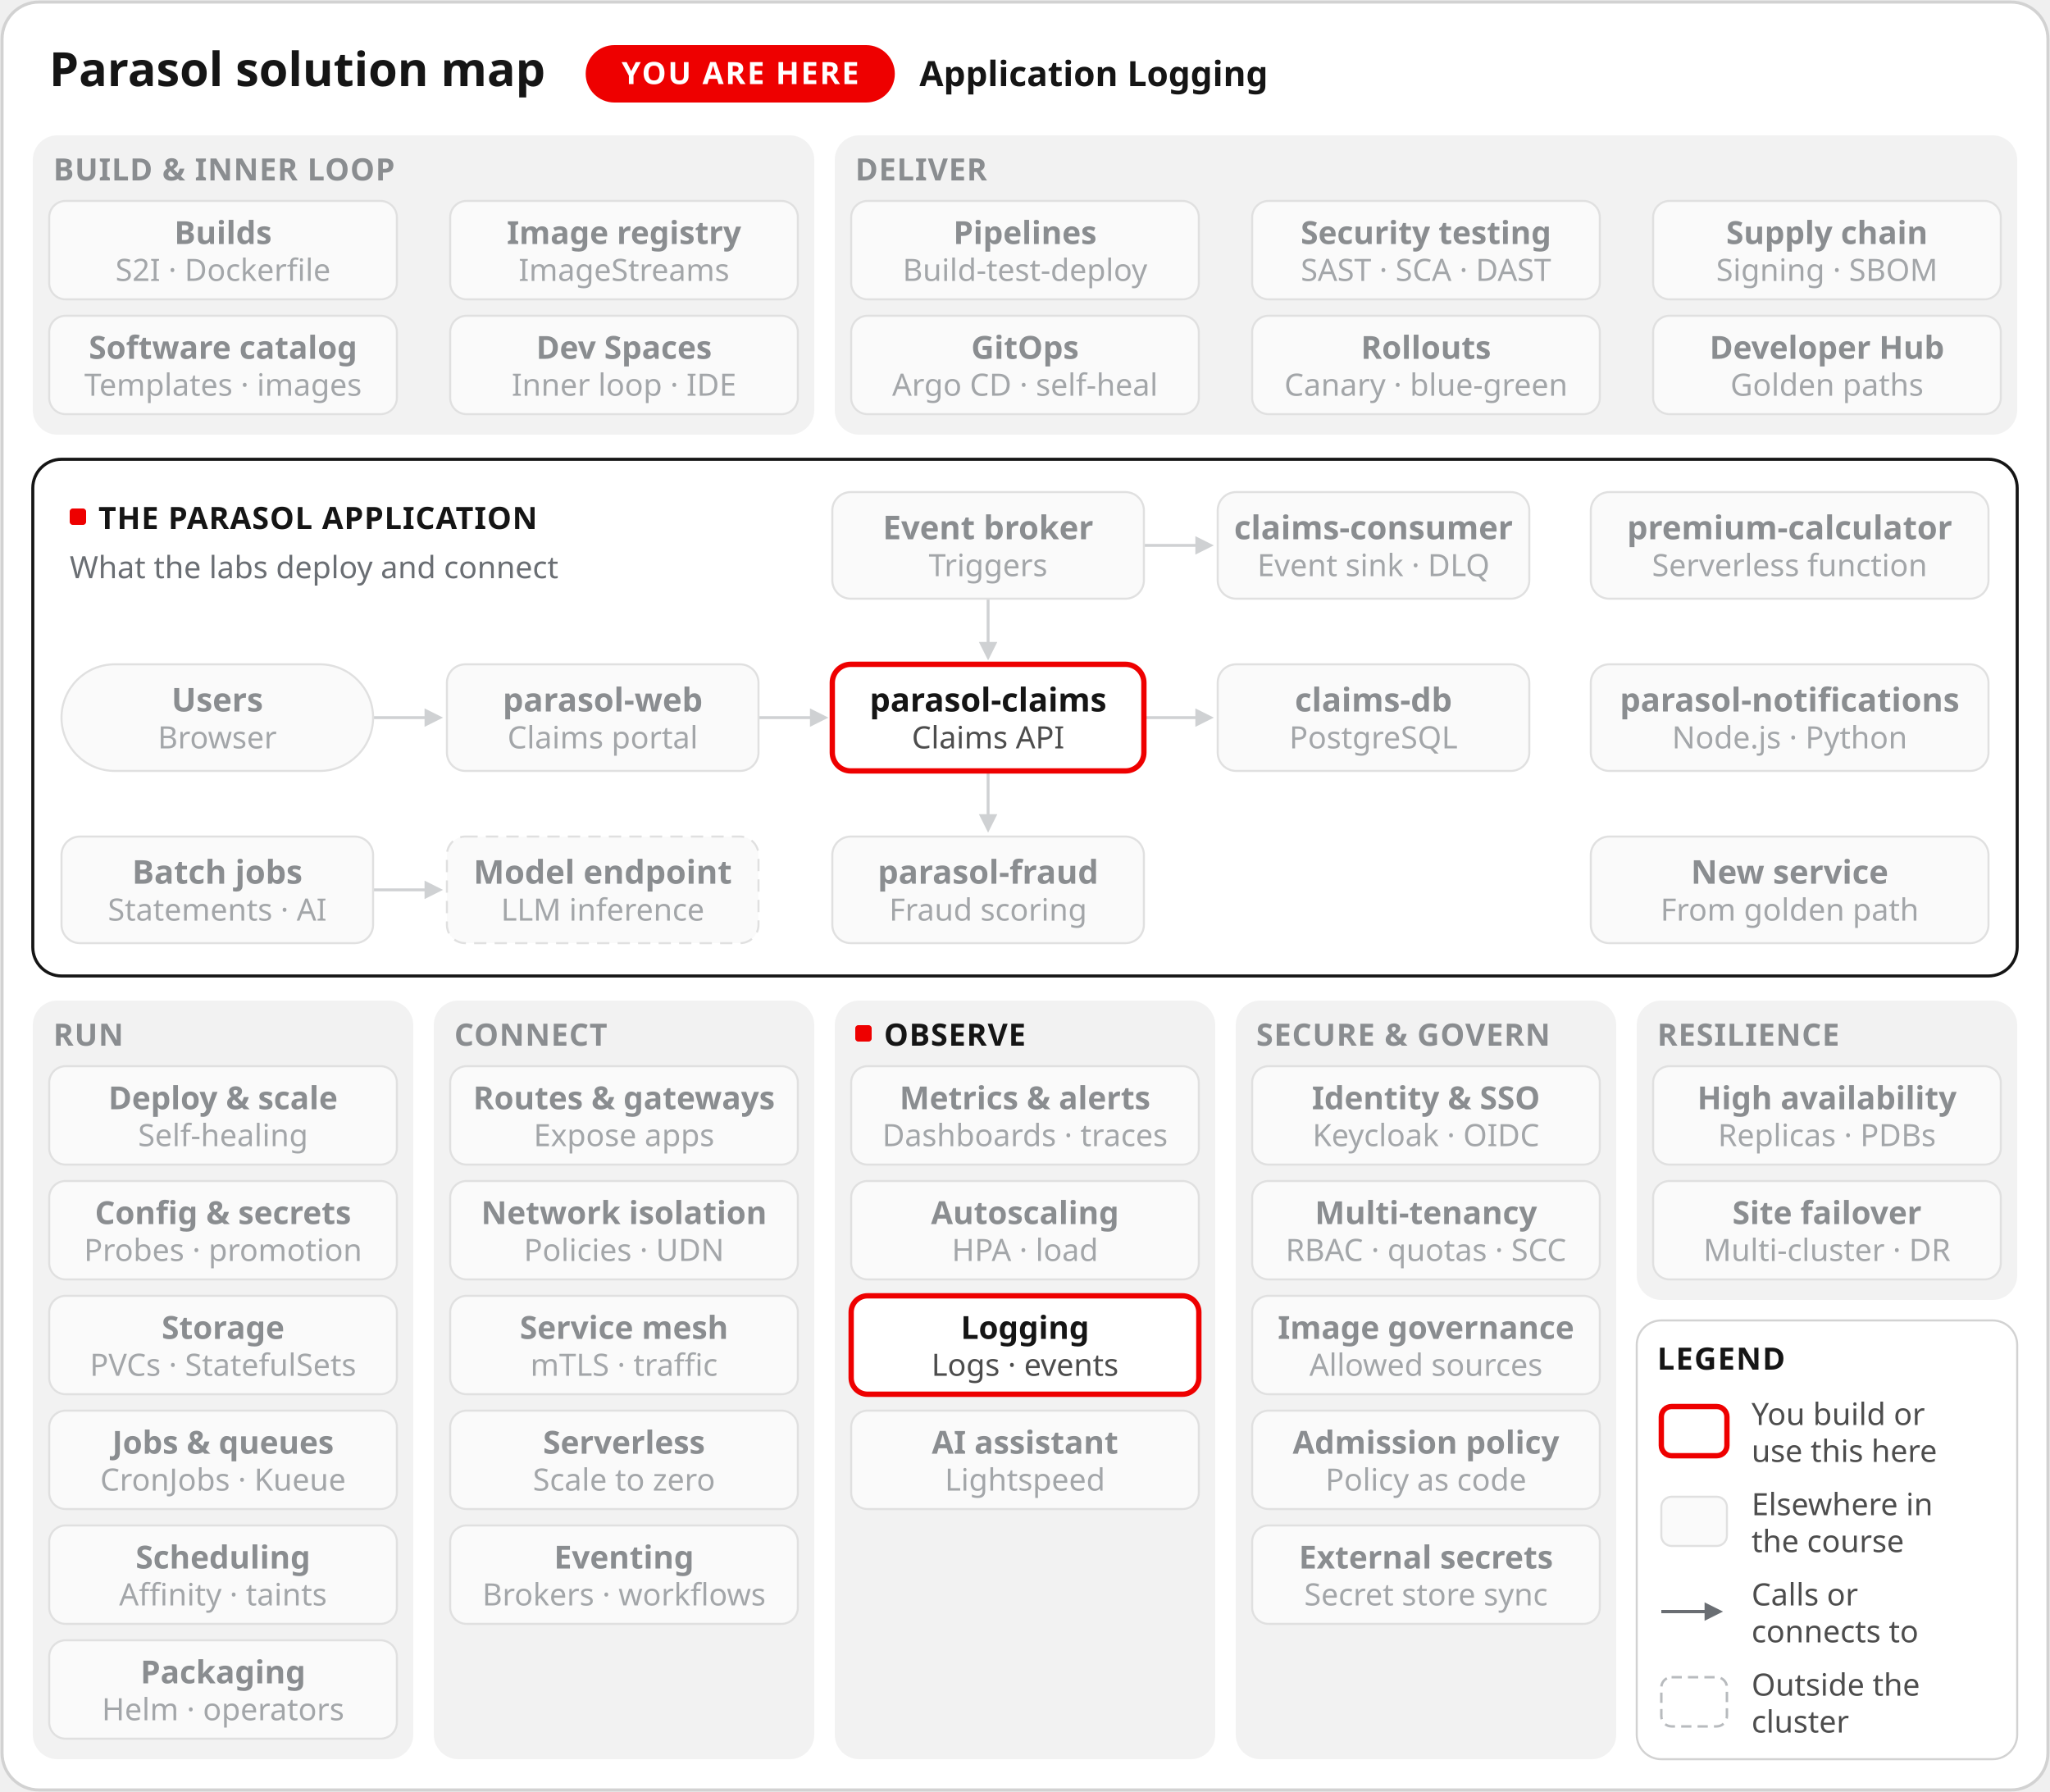
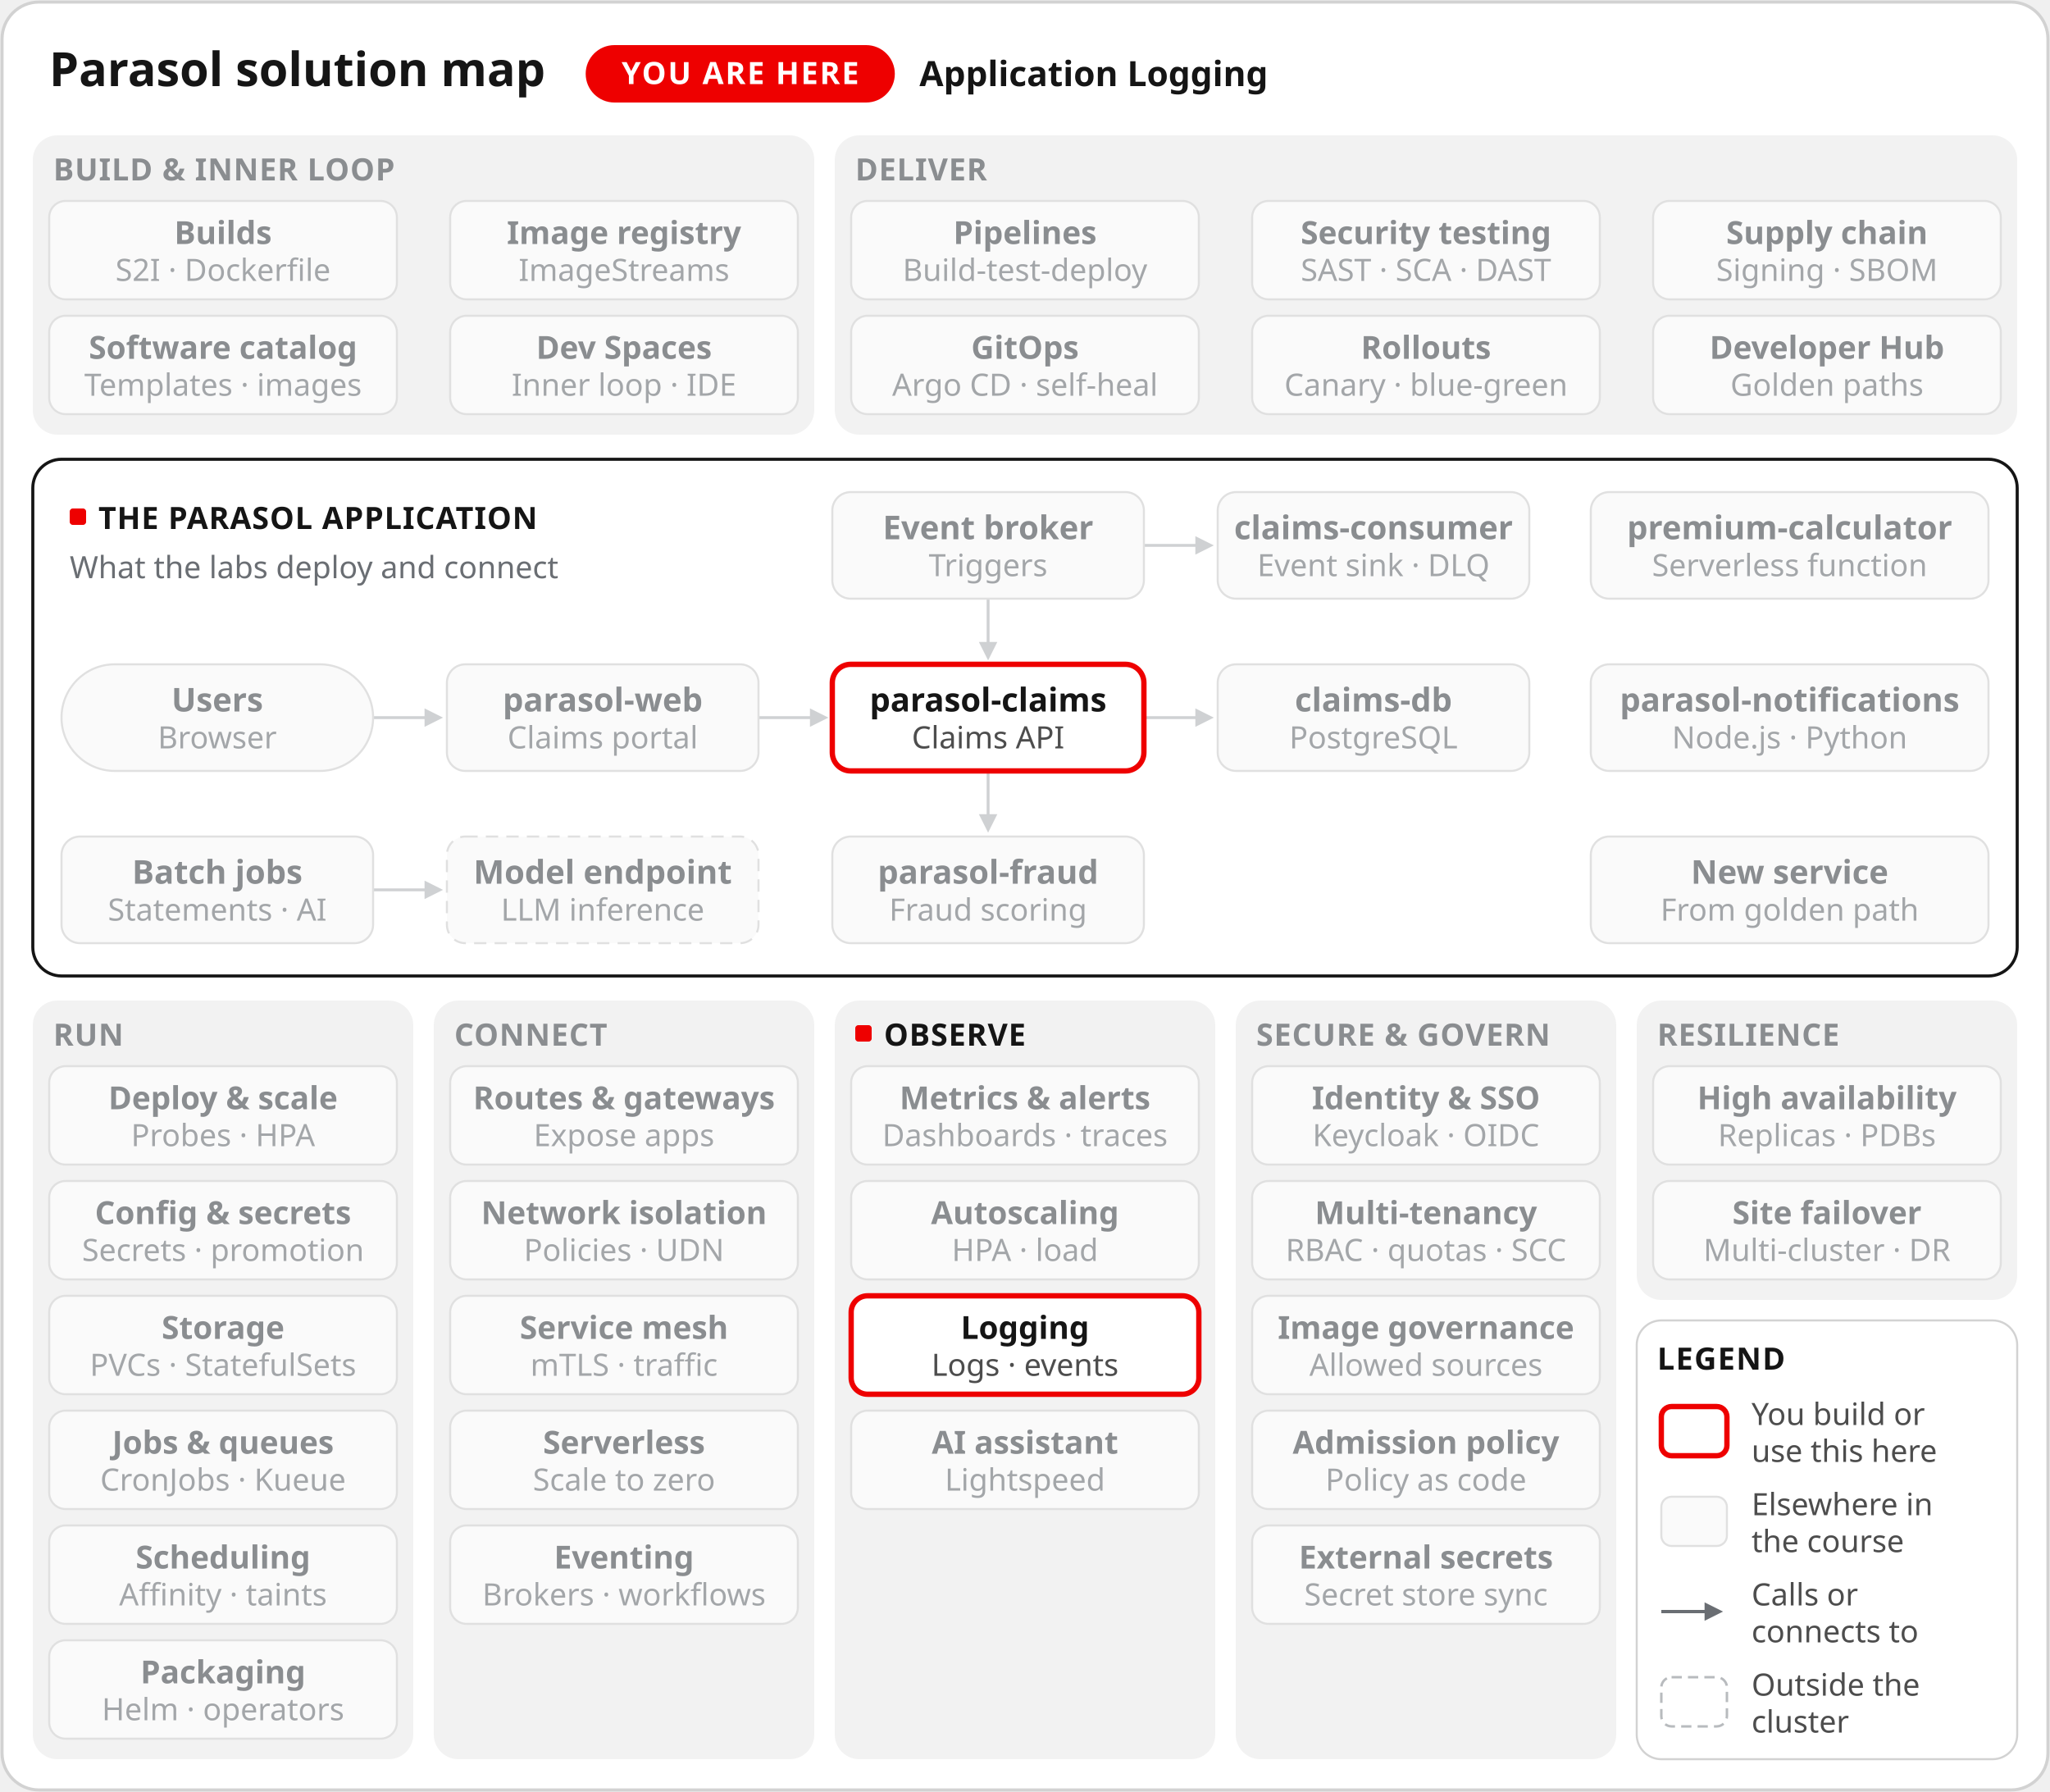
<svg xmlns="http://www.w3.org/2000/svg" width="1000" height="874" viewBox="0 0 1000 874" role="img" aria-labelledby="sm-title sm-desc">
  <defs>
    <marker id="a-norm" viewBox="0 0 10 10" refX="1" refY="5" markerWidth="9" markerHeight="9" markerUnits="userSpaceOnUse" orient="auto">
      <path d="M0,0 L10,5 L0,10 z" fill="#6A6E73" />
    </marker>
    <marker id="a-hi" viewBox="0 0 10 10" refX="1" refY="5" markerWidth="9" markerHeight="9" markerUnits="userSpaceOnUse" orient="auto">
      <path d="M0,0 L10,5 L0,10 z" fill="#EE0000" />
    </marker>
    <marker id="a-dim" viewBox="0 0 10 10" refX="1" refY="5" markerWidth="9" markerHeight="9" markerUnits="userSpaceOnUse" orient="auto">
      <path d="M0,0 L10,5 L0,10 z" fill="#CFD1D3" />
    </marker>
  </defs>
  <rect x="1" y="1" width="998" height="872" rx="18" fill="#FFFFFF" stroke="#D2D2D2" stroke-width="1.5" />
  <text x="24.0" y="42.0" font-family="'Red Hat Display','Red Hat Text',sans-serif" font-size="23" font-weight="700" fill="#151515" text-anchor="start">Parasol solution map</text>
  <rect x="285.7" y="22" width="150.8" height="28" rx="14" fill="#EE0000" />
  <text x="361.1" y="41.0" font-family="'Red Hat Text','Red Hat Display',sans-serif" font-size="15" font-weight="700" fill="#FFFFFF" text-anchor="middle" letter-spacing="0.8">YOU ARE HERE</text>
  <text x="448.5" y="42.0" font-family="'Red Hat Text','Red Hat Display',sans-serif" font-size="17" font-weight="600" fill="#151515" text-anchor="start">Application Logging</text>
  <rect x="16.0" y="66" width="381.2" height="146" rx="12" fill="#F2F2F2" />
  <text x="26.0" y="88.0" font-family="'Red Hat Text','Red Hat Display',sans-serif" font-size="15" font-weight="700" fill="#8A8D90" text-anchor="start" letter-spacing="0.4">BUILD &amp; INNER LOOP</text>
  <rect x="24.0" y="98.0" width="169.6" height="48" rx="8" fill="#FAFAFA" stroke="#E0E0E0" stroke-width="1.0" />
  <text x="108.8" y="119.0" font-family="'Red Hat Text','Red Hat Display',sans-serif" font-size="15.5" font-weight="600" fill="#8A8D90" text-anchor="middle">Builds</text>
  <text x="108.8" y="137.0" font-family="'Red Hat Text','Red Hat Display',sans-serif" font-size="15" font-weight="400" fill="#A3A6A9" text-anchor="middle">S2I · Dockerfile</text>
  <rect x="219.6" y="98.0" width="169.6" height="48" rx="8" fill="#FAFAFA" stroke="#E0E0E0" stroke-width="1.0" />
  <text x="304.4" y="119.0" font-family="'Red Hat Text','Red Hat Display',sans-serif" font-size="15.5" font-weight="600" fill="#8A8D90" text-anchor="middle">Image registry</text>
  <text x="304.4" y="137.0" font-family="'Red Hat Text','Red Hat Display',sans-serif" font-size="15" font-weight="400" fill="#A3A6A9" text-anchor="middle">ImageStreams</text>
  <rect x="24.0" y="154.0" width="169.6" height="48" rx="8" fill="#FAFAFA" stroke="#E0E0E0" stroke-width="1.0" />
  <text x="108.8" y="175.0" font-family="'Red Hat Text','Red Hat Display',sans-serif" font-size="15.5" font-weight="600" fill="#8A8D90" text-anchor="middle">Software catalog</text>
  <text x="108.8" y="193.0" font-family="'Red Hat Text','Red Hat Display',sans-serif" font-size="15" font-weight="400" fill="#A3A6A9" text-anchor="middle">Templates · images</text>
  <rect x="219.6" y="154.0" width="169.6" height="48" rx="8" fill="#FAFAFA" stroke="#E0E0E0" stroke-width="1.0" />
  <text x="304.4" y="175.0" font-family="'Red Hat Text','Red Hat Display',sans-serif" font-size="15.5" font-weight="600" fill="#8A8D90" text-anchor="middle">Dev Spaces</text>
  <text x="304.4" y="193.0" font-family="'Red Hat Text','Red Hat Display',sans-serif" font-size="15" font-weight="400" fill="#A3A6A9" text-anchor="middle">Inner loop · IDE</text>
  <rect x="407.2" y="66" width="576.8" height="146" rx="12" fill="#F2F2F2" />
  <text x="417.2" y="88.0" font-family="'Red Hat Text','Red Hat Display',sans-serif" font-size="15" font-weight="700" fill="#8A8D90" text-anchor="start" letter-spacing="0.4">DELIVER</text>
  <rect x="415.2" y="98.0" width="169.6" height="48" rx="8" fill="#FAFAFA" stroke="#E0E0E0" stroke-width="1.0" />
  <text x="500.0" y="119.0" font-family="'Red Hat Text','Red Hat Display',sans-serif" font-size="15.5" font-weight="600" fill="#8A8D90" text-anchor="middle">Pipelines</text>
  <text x="500.0" y="137.0" font-family="'Red Hat Text','Red Hat Display',sans-serif" font-size="15" font-weight="400" fill="#A3A6A9" text-anchor="middle">Build-test-deploy</text>
  <rect x="610.8" y="98.0" width="169.6" height="48" rx="8" fill="#FAFAFA" stroke="#E0E0E0" stroke-width="1.0" />
  <text x="695.6" y="119.0" font-family="'Red Hat Text','Red Hat Display',sans-serif" font-size="15.5" font-weight="600" fill="#8A8D90" text-anchor="middle">Security testing</text>
  <text x="695.6" y="137.0" font-family="'Red Hat Text','Red Hat Display',sans-serif" font-size="15" font-weight="400" fill="#A3A6A9" text-anchor="middle">SAST · SCA · DAST</text>
  <rect x="806.4" y="98.0" width="169.6" height="48" rx="8" fill="#FAFAFA" stroke="#E0E0E0" stroke-width="1.0" />
  <text x="891.2" y="119.0" font-family="'Red Hat Text','Red Hat Display',sans-serif" font-size="15.5" font-weight="600" fill="#8A8D90" text-anchor="middle">Supply chain</text>
  <text x="891.2" y="137.0" font-family="'Red Hat Text','Red Hat Display',sans-serif" font-size="15" font-weight="400" fill="#A3A6A9" text-anchor="middle">Signing · SBOM</text>
  <rect x="415.2" y="154.0" width="169.6" height="48" rx="8" fill="#FAFAFA" stroke="#E0E0E0" stroke-width="1.0" />
  <text x="500.0" y="175.0" font-family="'Red Hat Text','Red Hat Display',sans-serif" font-size="15.5" font-weight="600" fill="#8A8D90" text-anchor="middle">GitOps</text>
  <text x="500.0" y="193.0" font-family="'Red Hat Text','Red Hat Display',sans-serif" font-size="15" font-weight="400" fill="#A3A6A9" text-anchor="middle">Argo CD · self-heal</text>
  <rect x="610.8" y="154.0" width="169.6" height="48" rx="8" fill="#FAFAFA" stroke="#E0E0E0" stroke-width="1.0" />
  <text x="695.6" y="175.0" font-family="'Red Hat Text','Red Hat Display',sans-serif" font-size="15.5" font-weight="600" fill="#8A8D90" text-anchor="middle">Rollouts</text>
  <text x="695.6" y="193.0" font-family="'Red Hat Text','Red Hat Display',sans-serif" font-size="15" font-weight="400" fill="#A3A6A9" text-anchor="middle">Canary · blue-green</text>
  <rect x="806.4" y="154.0" width="169.6" height="48" rx="8" fill="#FAFAFA" stroke="#E0E0E0" stroke-width="1.0" />
  <text x="891.2" y="175.0" font-family="'Red Hat Text','Red Hat Display',sans-serif" font-size="15.5" font-weight="600" fill="#8A8D90" text-anchor="middle">Developer Hub</text>
  <text x="891.2" y="193.0" font-family="'Red Hat Text','Red Hat Display',sans-serif" font-size="15" font-weight="400" fill="#A3A6A9" text-anchor="middle">Golden paths</text>
  <rect x="16.0" y="488" width="185.6" height="370" rx="12" fill="#F2F2F2" />
  <text x="26.0" y="510.0" font-family="'Red Hat Text','Red Hat Display',sans-serif" font-size="15" font-weight="700" fill="#8A8D90" text-anchor="start" letter-spacing="0.4">RUN</text>
  <rect x="24.0" y="520.0" width="169.6" height="48" rx="8" fill="#FAFAFA" stroke="#E0E0E0" stroke-width="1.0" />
  <text x="108.8" y="541.0" font-family="'Red Hat Text','Red Hat Display',sans-serif" font-size="15.5" font-weight="600" fill="#8A8D90" text-anchor="middle">Deploy &amp; scale</text>
-   <text x="108.8" y="559.0" font-family="'Red Hat Text','Red Hat Display',sans-serif" font-size="15" font-weight="400" fill="#A3A6A9" text-anchor="middle">Self-healing</text>
+   <text x="108.8" y="559.0" font-family="'Red Hat Text','Red Hat Display',sans-serif" font-size="15" font-weight="400" fill="#A3A6A9" text-anchor="middle">Probes · HPA</text>
  <rect x="24.0" y="576.0" width="169.6" height="48" rx="8" fill="#FAFAFA" stroke="#E0E0E0" stroke-width="1.0" />
  <text x="108.8" y="597.0" font-family="'Red Hat Text','Red Hat Display',sans-serif" font-size="15.5" font-weight="600" fill="#8A8D90" text-anchor="middle">Config &amp; secrets</text>
-   <text x="108.8" y="615.0" font-family="'Red Hat Text','Red Hat Display',sans-serif" font-size="15" font-weight="400" fill="#A3A6A9" text-anchor="middle">Probes · promotion</text>
+   <text x="108.8" y="615.0" font-family="'Red Hat Text','Red Hat Display',sans-serif" font-size="15" font-weight="400" fill="#A3A6A9" text-anchor="middle">Secrets · promotion</text>
  <rect x="24.0" y="632.0" width="169.6" height="48" rx="8" fill="#FAFAFA" stroke="#E0E0E0" stroke-width="1.0" />
  <text x="108.8" y="653.0" font-family="'Red Hat Text','Red Hat Display',sans-serif" font-size="15.5" font-weight="600" fill="#8A8D90" text-anchor="middle">Storage</text>
  <text x="108.8" y="671.0" font-family="'Red Hat Text','Red Hat Display',sans-serif" font-size="15" font-weight="400" fill="#A3A6A9" text-anchor="middle">PVCs · StatefulSets</text>
  <rect x="24.0" y="688.0" width="169.6" height="48" rx="8" fill="#FAFAFA" stroke="#E0E0E0" stroke-width="1.0" />
  <text x="108.8" y="709.0" font-family="'Red Hat Text','Red Hat Display',sans-serif" font-size="15.5" font-weight="600" fill="#8A8D90" text-anchor="middle">Jobs &amp; queues</text>
  <text x="108.8" y="727.0" font-family="'Red Hat Text','Red Hat Display',sans-serif" font-size="15" font-weight="400" fill="#A3A6A9" text-anchor="middle">CronJobs · Kueue</text>
  <rect x="24.0" y="744.0" width="169.6" height="48" rx="8" fill="#FAFAFA" stroke="#E0E0E0" stroke-width="1.0" />
  <text x="108.8" y="765.0" font-family="'Red Hat Text','Red Hat Display',sans-serif" font-size="15.5" font-weight="600" fill="#8A8D90" text-anchor="middle">Scheduling</text>
  <text x="108.8" y="783.0" font-family="'Red Hat Text','Red Hat Display',sans-serif" font-size="15" font-weight="400" fill="#A3A6A9" text-anchor="middle">Affinity · taints</text>
  <rect x="24.0" y="800.0" width="169.6" height="48" rx="8" fill="#FAFAFA" stroke="#E0E0E0" stroke-width="1.0" />
  <text x="108.8" y="821.0" font-family="'Red Hat Text','Red Hat Display',sans-serif" font-size="15.5" font-weight="600" fill="#8A8D90" text-anchor="middle">Packaging</text>
  <text x="108.8" y="839.0" font-family="'Red Hat Text','Red Hat Display',sans-serif" font-size="15" font-weight="400" fill="#A3A6A9" text-anchor="middle">Helm · operators</text>
  <rect x="211.6" y="488" width="185.6" height="370" rx="12" fill="#F2F2F2" />
  <text x="221.6" y="510.0" font-family="'Red Hat Text','Red Hat Display',sans-serif" font-size="15" font-weight="700" fill="#8A8D90" text-anchor="start" letter-spacing="0.4">CONNECT</text>
  <rect x="219.6" y="520.0" width="169.6" height="48" rx="8" fill="#FAFAFA" stroke="#E0E0E0" stroke-width="1.0" />
  <text x="304.4" y="541.0" font-family="'Red Hat Text','Red Hat Display',sans-serif" font-size="15.5" font-weight="600" fill="#8A8D90" text-anchor="middle">Routes &amp; gateways</text>
  <text x="304.4" y="559.0" font-family="'Red Hat Text','Red Hat Display',sans-serif" font-size="15" font-weight="400" fill="#A3A6A9" text-anchor="middle">Expose apps</text>
  <rect x="219.6" y="576.0" width="169.6" height="48" rx="8" fill="#FAFAFA" stroke="#E0E0E0" stroke-width="1.0" />
  <text x="304.4" y="597.0" font-family="'Red Hat Text','Red Hat Display',sans-serif" font-size="15.5" font-weight="600" fill="#8A8D90" text-anchor="middle">Network isolation</text>
  <text x="304.4" y="615.0" font-family="'Red Hat Text','Red Hat Display',sans-serif" font-size="15" font-weight="400" fill="#A3A6A9" text-anchor="middle">Policies · UDN</text>
  <rect x="219.6" y="632.0" width="169.6" height="48" rx="8" fill="#FAFAFA" stroke="#E0E0E0" stroke-width="1.0" />
  <text x="304.4" y="653.0" font-family="'Red Hat Text','Red Hat Display',sans-serif" font-size="15.5" font-weight="600" fill="#8A8D90" text-anchor="middle">Service mesh</text>
  <text x="304.4" y="671.0" font-family="'Red Hat Text','Red Hat Display',sans-serif" font-size="15" font-weight="400" fill="#A3A6A9" text-anchor="middle">mTLS · traffic</text>
  <rect x="219.6" y="688.0" width="169.6" height="48" rx="8" fill="#FAFAFA" stroke="#E0E0E0" stroke-width="1.0" />
  <text x="304.4" y="709.0" font-family="'Red Hat Text','Red Hat Display',sans-serif" font-size="15.5" font-weight="600" fill="#8A8D90" text-anchor="middle">Serverless</text>
  <text x="304.4" y="727.0" font-family="'Red Hat Text','Red Hat Display',sans-serif" font-size="15" font-weight="400" fill="#A3A6A9" text-anchor="middle">Scale to zero</text>
  <rect x="219.6" y="744.0" width="169.6" height="48" rx="8" fill="#FAFAFA" stroke="#E0E0E0" stroke-width="1.0" />
  <text x="304.4" y="765.0" font-family="'Red Hat Text','Red Hat Display',sans-serif" font-size="15.5" font-weight="600" fill="#8A8D90" text-anchor="middle">Eventing</text>
  <text x="304.4" y="783.0" font-family="'Red Hat Text','Red Hat Display',sans-serif" font-size="15" font-weight="400" fill="#A3A6A9" text-anchor="middle">Brokers · workflows</text>
  <rect x="407.2" y="488" width="185.6" height="370" rx="12" fill="#F2F2F2" />
  <rect x="417.2" y="500.0" width="8" height="8" rx="1.5" fill="#EE0000" />
  <text x="431.2" y="510.0" font-family="'Red Hat Text','Red Hat Display',sans-serif" font-size="15" font-weight="700" fill="#151515" text-anchor="start" letter-spacing="0.4">OBSERVE</text>
  <rect x="415.2" y="520.0" width="169.6" height="48" rx="8" fill="#FAFAFA" stroke="#E0E0E0" stroke-width="1.0" />
  <text x="500.0" y="541.0" font-family="'Red Hat Text','Red Hat Display',sans-serif" font-size="15.5" font-weight="600" fill="#8A8D90" text-anchor="middle">Metrics &amp; alerts</text>
  <text x="500.0" y="559.0" font-family="'Red Hat Text','Red Hat Display',sans-serif" font-size="15" font-weight="400" fill="#A3A6A9" text-anchor="middle">Dashboards · traces</text>
  <rect x="415.2" y="576.0" width="169.6" height="48" rx="8" fill="#FAFAFA" stroke="#E0E0E0" stroke-width="1.0" />
  <text x="500.0" y="597.0" font-family="'Red Hat Text','Red Hat Display',sans-serif" font-size="15.5" font-weight="600" fill="#8A8D90" text-anchor="middle">Autoscaling</text>
  <text x="500.0" y="615.0" font-family="'Red Hat Text','Red Hat Display',sans-serif" font-size="15" font-weight="400" fill="#A3A6A9" text-anchor="middle">HPA · load</text>
  <rect x="415.2" y="632.0" width="169.6" height="48" rx="8" fill="#FFFFFF" stroke="#EE0000" stroke-width="2.6" />
  <text x="500.0" y="653.0" font-family="'Red Hat Text','Red Hat Display',sans-serif" font-size="15.5" font-weight="700" fill="#151515" text-anchor="middle">Logging</text>
  <text x="500.0" y="671.0" font-family="'Red Hat Text','Red Hat Display',sans-serif" font-size="15" font-weight="400" fill="#4D4D4D" text-anchor="middle">Logs · events</text>
  <rect x="415.2" y="688.0" width="169.6" height="48" rx="8" fill="#FAFAFA" stroke="#E0E0E0" stroke-width="1.0" />
  <text x="500.0" y="709.0" font-family="'Red Hat Text','Red Hat Display',sans-serif" font-size="15.5" font-weight="600" fill="#8A8D90" text-anchor="middle">AI assistant</text>
  <text x="500.0" y="727.0" font-family="'Red Hat Text','Red Hat Display',sans-serif" font-size="15" font-weight="400" fill="#A3A6A9" text-anchor="middle">Lightspeed</text>
  <rect x="602.8" y="488" width="185.6" height="370" rx="12" fill="#F2F2F2" />
  <text x="612.8" y="510.0" font-family="'Red Hat Text','Red Hat Display',sans-serif" font-size="15" font-weight="700" fill="#8A8D90" text-anchor="start" letter-spacing="0.4">SECURE &amp; GOVERN</text>
  <rect x="610.8" y="520.0" width="169.6" height="48" rx="8" fill="#FAFAFA" stroke="#E0E0E0" stroke-width="1.0" />
  <text x="695.6" y="541.0" font-family="'Red Hat Text','Red Hat Display',sans-serif" font-size="15.5" font-weight="600" fill="#8A8D90" text-anchor="middle">Identity &amp; SSO</text>
  <text x="695.6" y="559.0" font-family="'Red Hat Text','Red Hat Display',sans-serif" font-size="15" font-weight="400" fill="#A3A6A9" text-anchor="middle">Keycloak · OIDC</text>
  <rect x="610.8" y="576.0" width="169.6" height="48" rx="8" fill="#FAFAFA" stroke="#E0E0E0" stroke-width="1.0" />
  <text x="695.6" y="597.0" font-family="'Red Hat Text','Red Hat Display',sans-serif" font-size="15.5" font-weight="600" fill="#8A8D90" text-anchor="middle">Multi-tenancy</text>
  <text x="695.6" y="615.0" font-family="'Red Hat Text','Red Hat Display',sans-serif" font-size="15" font-weight="400" fill="#A3A6A9" text-anchor="middle">RBAC · quotas · SCC</text>
  <rect x="610.8" y="632.0" width="169.6" height="48" rx="8" fill="#FAFAFA" stroke="#E0E0E0" stroke-width="1.0" />
  <text x="695.6" y="653.0" font-family="'Red Hat Text','Red Hat Display',sans-serif" font-size="15.5" font-weight="600" fill="#8A8D90" text-anchor="middle">Image governance</text>
  <text x="695.6" y="671.0" font-family="'Red Hat Text','Red Hat Display',sans-serif" font-size="15" font-weight="400" fill="#A3A6A9" text-anchor="middle">Allowed sources</text>
  <rect x="610.8" y="688.0" width="169.6" height="48" rx="8" fill="#FAFAFA" stroke="#E0E0E0" stroke-width="1.0" />
  <text x="695.6" y="709.0" font-family="'Red Hat Text','Red Hat Display',sans-serif" font-size="15.5" font-weight="600" fill="#8A8D90" text-anchor="middle">Admission policy</text>
  <text x="695.6" y="727.0" font-family="'Red Hat Text','Red Hat Display',sans-serif" font-size="15" font-weight="400" fill="#A3A6A9" text-anchor="middle">Policy as code</text>
  <rect x="610.8" y="744.0" width="169.6" height="48" rx="8" fill="#FAFAFA" stroke="#E0E0E0" stroke-width="1.0" />
  <text x="695.6" y="765.0" font-family="'Red Hat Text','Red Hat Display',sans-serif" font-size="15.5" font-weight="600" fill="#8A8D90" text-anchor="middle">External secrets</text>
  <text x="695.6" y="783.0" font-family="'Red Hat Text','Red Hat Display',sans-serif" font-size="15" font-weight="400" fill="#A3A6A9" text-anchor="middle">Secret store sync</text>
  <rect x="798.4" y="488" width="185.6" height="146" rx="12" fill="#F2F2F2" />
  <text x="808.4" y="510.0" font-family="'Red Hat Text','Red Hat Display',sans-serif" font-size="15" font-weight="700" fill="#8A8D90" text-anchor="start" letter-spacing="0.4">RESILIENCE</text>
  <rect x="806.4" y="520.0" width="169.6" height="48" rx="8" fill="#FAFAFA" stroke="#E0E0E0" stroke-width="1.0" />
  <text x="891.2" y="541.0" font-family="'Red Hat Text','Red Hat Display',sans-serif" font-size="15.5" font-weight="600" fill="#8A8D90" text-anchor="middle">High availability</text>
  <text x="891.2" y="559.0" font-family="'Red Hat Text','Red Hat Display',sans-serif" font-size="15" font-weight="400" fill="#A3A6A9" text-anchor="middle">Replicas · PDBs</text>
  <rect x="806.4" y="576.0" width="169.6" height="48" rx="8" fill="#FAFAFA" stroke="#E0E0E0" stroke-width="1.0" />
  <text x="891.2" y="597.0" font-family="'Red Hat Text','Red Hat Display',sans-serif" font-size="15.5" font-weight="600" fill="#8A8D90" text-anchor="middle">Site failover</text>
  <text x="891.2" y="615.0" font-family="'Red Hat Text','Red Hat Display',sans-serif" font-size="15" font-weight="400" fill="#A3A6A9" text-anchor="middle">Multi-cluster · DR</text>
  <rect x="798.4" y="644.0" width="185.6" height="214.0" rx="12" fill="#FFFFFF" stroke="#D2D2D2" stroke-width="1" />
  <text x="808.4" y="668.0" font-family="'Red Hat Text','Red Hat Display',sans-serif" font-size="15" font-weight="700" fill="#151515" text-anchor="start" letter-spacing="0.6">LEGEND</text>
  <rect x="810.4" y="686.0" width="32" height="24" rx="5" fill="#FFFFFF" stroke="#EE0000" stroke-width="2.6" />
  <text x="854.4" y="695.0" font-family="'Red Hat Text','Red Hat Display',sans-serif" font-size="15" font-weight="400" fill="#4D4D4D" text-anchor="start">You build or</text>
  <text x="854.4" y="713.0" font-family="'Red Hat Text','Red Hat Display',sans-serif" font-size="15" font-weight="400" fill="#4D4D4D" text-anchor="start">use this here</text>
  <rect x="810.4" y="730.0" width="32" height="24" rx="5" fill="#FAFAFA" stroke="#E0E0E0" stroke-width="1.0" />
  <text x="854.4" y="739.0" font-family="'Red Hat Text','Red Hat Display',sans-serif" font-size="15" font-weight="400" fill="#4D4D4D" text-anchor="start">Elsewhere in</text>
  <text x="854.4" y="757.0" font-family="'Red Hat Text','Red Hat Display',sans-serif" font-size="15" font-weight="400" fill="#4D4D4D" text-anchor="start">the course</text>
  <path d="M810.4,786.0 H832.4" stroke="#6A6E73" stroke-width="1.6" marker-end="url(#a-norm)" />
  <text x="854.4" y="783.0" font-family="'Red Hat Text','Red Hat Display',sans-serif" font-size="15" font-weight="400" fill="#4D4D4D" text-anchor="start">Calls or</text>
  <text x="854.4" y="801.0" font-family="'Red Hat Text','Red Hat Display',sans-serif" font-size="15" font-weight="400" fill="#4D4D4D" text-anchor="start">connects to</text>
  <rect x="810.4" y="818.0" width="32" height="24" rx="5" fill="#FFFFFF" stroke="#B8BBBE" stroke-width="1.2" stroke-dasharray="5 3" />
  <text x="854.4" y="827.0" font-family="'Red Hat Text','Red Hat Display',sans-serif" font-size="15" font-weight="400" fill="#4D4D4D" text-anchor="start">Outside the</text>
  <text x="854.4" y="845.0" font-family="'Red Hat Text','Red Hat Display',sans-serif" font-size="15" font-weight="400" fill="#4D4D4D" text-anchor="start">cluster</text>
  <rect x="16" y="224" width="968" height="252" rx="14" fill="#FFFFFF" stroke="#151515" stroke-width="1.5" />
  <rect x="34.0" y="248.0" width="8" height="8" rx="1.5" fill="#EE0000" />
  <text x="48.0" y="258.0" font-family="'Red Hat Text','Red Hat Display',sans-serif" font-size="15" font-weight="700" fill="#151515" text-anchor="start" letter-spacing="0.4">THE PARASOL APPLICATION</text>
  <text x="34.0" y="282.0" font-family="'Red Hat Text','Red Hat Display',sans-serif" font-size="15" font-weight="400" fill="#6A6E73" text-anchor="start">What the labs deploy and connect</text>
  <path d="M182.0,350.0 H208.0" fill="none" stroke="#CFD1D3" stroke-width="1.4" marker-end="url(#a-dim)" />
  <path d="M370.0,350.0 H396.0" fill="none" stroke="#CFD1D3" stroke-width="1.4" marker-end="url(#a-dim)" />
  <path d="M558.0,350.0 H584.0" fill="none" stroke="#CFD1D3" stroke-width="1.4" marker-end="url(#a-dim)" />
  <path d="M482.0,376.0 V398.0" fill="none" stroke="#CFD1D3" stroke-width="1.4" marker-end="url(#a-dim)" />
  <path d="M482.0,292.0 V314.0" fill="none" stroke="#CFD1D3" stroke-width="1.4" marker-end="url(#a-dim)" />
  <path d="M558.0,266.0 H584.0" fill="none" stroke="#CFD1D3" stroke-width="1.4" marker-end="url(#a-dim)" />
  <path d="M182.0,434.0 H208.0" fill="none" stroke="#CFD1D3" stroke-width="1.4" marker-end="url(#a-dim)" />
  <rect x="406.0" y="240.0" width="152.0" height="52" rx="9" fill="#FAFAFA" stroke="#E0E0E0" stroke-width="1.0" />
  <text x="482.0" y="263.0" font-family="'Red Hat Text','Red Hat Display',sans-serif" font-size="16" font-weight="600" fill="#8A8D90" text-anchor="middle">Event broker</text>
  <text x="482.0" y="281.0" font-family="'Red Hat Text','Red Hat Display',sans-serif" font-size="15" font-weight="400" fill="#A3A6A9" text-anchor="middle">Triggers</text>
  <rect x="594.0" y="240.0" width="152.0" height="52" rx="9" fill="#FAFAFA" stroke="#E0E0E0" stroke-width="1.0" />
  <text x="670.0" y="263.0" font-family="'Red Hat Text','Red Hat Display',sans-serif" font-size="16" font-weight="600" fill="#8A8D90" text-anchor="middle">claims-consumer</text>
  <text x="670.0" y="281.0" font-family="'Red Hat Text','Red Hat Display',sans-serif" font-size="15" font-weight="400" fill="#A3A6A9" text-anchor="middle">Event sink · DLQ</text>
  <rect x="776.0" y="240.0" width="194.0" height="52" rx="9" fill="#FAFAFA" stroke="#E0E0E0" stroke-width="1.0" />
  <text x="873.0" y="263.0" font-family="'Red Hat Text','Red Hat Display',sans-serif" font-size="16" font-weight="600" fill="#8A8D90" text-anchor="middle">premium-calculator</text>
  <text x="873.0" y="281.0" font-family="'Red Hat Text','Red Hat Display',sans-serif" font-size="15" font-weight="400" fill="#A3A6A9" text-anchor="middle">Serverless function</text>
  <rect x="30.0" y="324.0" width="152.0" height="52" rx="26.0" fill="#FAFAFA" stroke="#E0E0E0" stroke-width="1.0" />
  <text x="106.0" y="347.0" font-family="'Red Hat Text','Red Hat Display',sans-serif" font-size="16" font-weight="600" fill="#8A8D90" text-anchor="middle">Users</text>
  <text x="106.0" y="365.0" font-family="'Red Hat Text','Red Hat Display',sans-serif" font-size="15" font-weight="400" fill="#A3A6A9" text-anchor="middle">Browser</text>
  <rect x="218.0" y="324.0" width="152.0" height="52" rx="9" fill="#FAFAFA" stroke="#E0E0E0" stroke-width="1.0" />
  <text x="294.0" y="347.0" font-family="'Red Hat Text','Red Hat Display',sans-serif" font-size="16" font-weight="600" fill="#8A8D90" text-anchor="middle">parasol-web</text>
  <text x="294.0" y="365.0" font-family="'Red Hat Text','Red Hat Display',sans-serif" font-size="15" font-weight="400" fill="#A3A6A9" text-anchor="middle">Claims portal</text>
  <rect x="406.0" y="324.0" width="152.0" height="52" rx="9" fill="#FFFFFF" stroke="#EE0000" stroke-width="2.6" />
  <text x="482.0" y="347.0" font-family="'Red Hat Text','Red Hat Display',sans-serif" font-size="16" font-weight="700" fill="#151515" text-anchor="middle">parasol-claims</text>
  <text x="482.0" y="365.0" font-family="'Red Hat Text','Red Hat Display',sans-serif" font-size="15" font-weight="400" fill="#4D4D4D" text-anchor="middle">Claims API</text>
  <rect x="594.0" y="324.0" width="152.0" height="52" rx="9" fill="#FAFAFA" stroke="#E0E0E0" stroke-width="1.0" />
  <text x="670.0" y="347.0" font-family="'Red Hat Text','Red Hat Display',sans-serif" font-size="16" font-weight="600" fill="#8A8D90" text-anchor="middle">claims-db</text>
  <text x="670.0" y="365.0" font-family="'Red Hat Text','Red Hat Display',sans-serif" font-size="15" font-weight="400" fill="#A3A6A9" text-anchor="middle">PostgreSQL</text>
  <rect x="776.0" y="324.0" width="194.0" height="52" rx="9" fill="#FAFAFA" stroke="#E0E0E0" stroke-width="1.0" />
  <text x="873.0" y="347.0" font-family="'Red Hat Text','Red Hat Display',sans-serif" font-size="16" font-weight="600" fill="#8A8D90" text-anchor="middle">parasol-notifications</text>
  <text x="873.0" y="365.0" font-family="'Red Hat Text','Red Hat Display',sans-serif" font-size="15" font-weight="400" fill="#A3A6A9" text-anchor="middle">Node.js · Python</text>
  <rect x="30.0" y="408.0" width="152.0" height="52" rx="9" fill="#FAFAFA" stroke="#E0E0E0" stroke-width="1.0" />
  <text x="106.0" y="431.0" font-family="'Red Hat Text','Red Hat Display',sans-serif" font-size="16" font-weight="600" fill="#8A8D90" text-anchor="middle">Batch jobs</text>
  <text x="106.0" y="449.0" font-family="'Red Hat Text','Red Hat Display',sans-serif" font-size="15" font-weight="400" fill="#A3A6A9" text-anchor="middle">Statements · AI</text>
  <rect x="218.0" y="408.0" width="152.0" height="52" rx="9" fill="#FAFAFA" stroke="#E0E0E0" stroke-width="1.0" stroke-dasharray="6 4" />
  <text x="294.0" y="431.0" font-family="'Red Hat Text','Red Hat Display',sans-serif" font-size="16" font-weight="600" fill="#8A8D90" text-anchor="middle">Model endpoint</text>
  <text x="294.0" y="449.0" font-family="'Red Hat Text','Red Hat Display',sans-serif" font-size="15" font-weight="400" fill="#A3A6A9" text-anchor="middle">LLM inference</text>
  <rect x="406.0" y="408.0" width="152.0" height="52" rx="9" fill="#FAFAFA" stroke="#E0E0E0" stroke-width="1.0" />
  <text x="482.0" y="431.0" font-family="'Red Hat Text','Red Hat Display',sans-serif" font-size="16" font-weight="600" fill="#8A8D90" text-anchor="middle">parasol-fraud</text>
  <text x="482.0" y="449.0" font-family="'Red Hat Text','Red Hat Display',sans-serif" font-size="15" font-weight="400" fill="#A3A6A9" text-anchor="middle">Fraud scoring</text>
  <rect x="776.0" y="408.0" width="194.0" height="52" rx="9" fill="#FAFAFA" stroke="#E0E0E0" stroke-width="1.0" />
  <text x="873.0" y="431.0" font-family="'Red Hat Text','Red Hat Display',sans-serif" font-size="16" font-weight="600" fill="#8A8D90" text-anchor="middle">New service</text>
  <text x="873.0" y="449.0" font-family="'Red Hat Text','Red Hat Display',sans-serif" font-size="15" font-weight="400" fill="#A3A6A9" text-anchor="middle">From golden path</text>
</svg>
